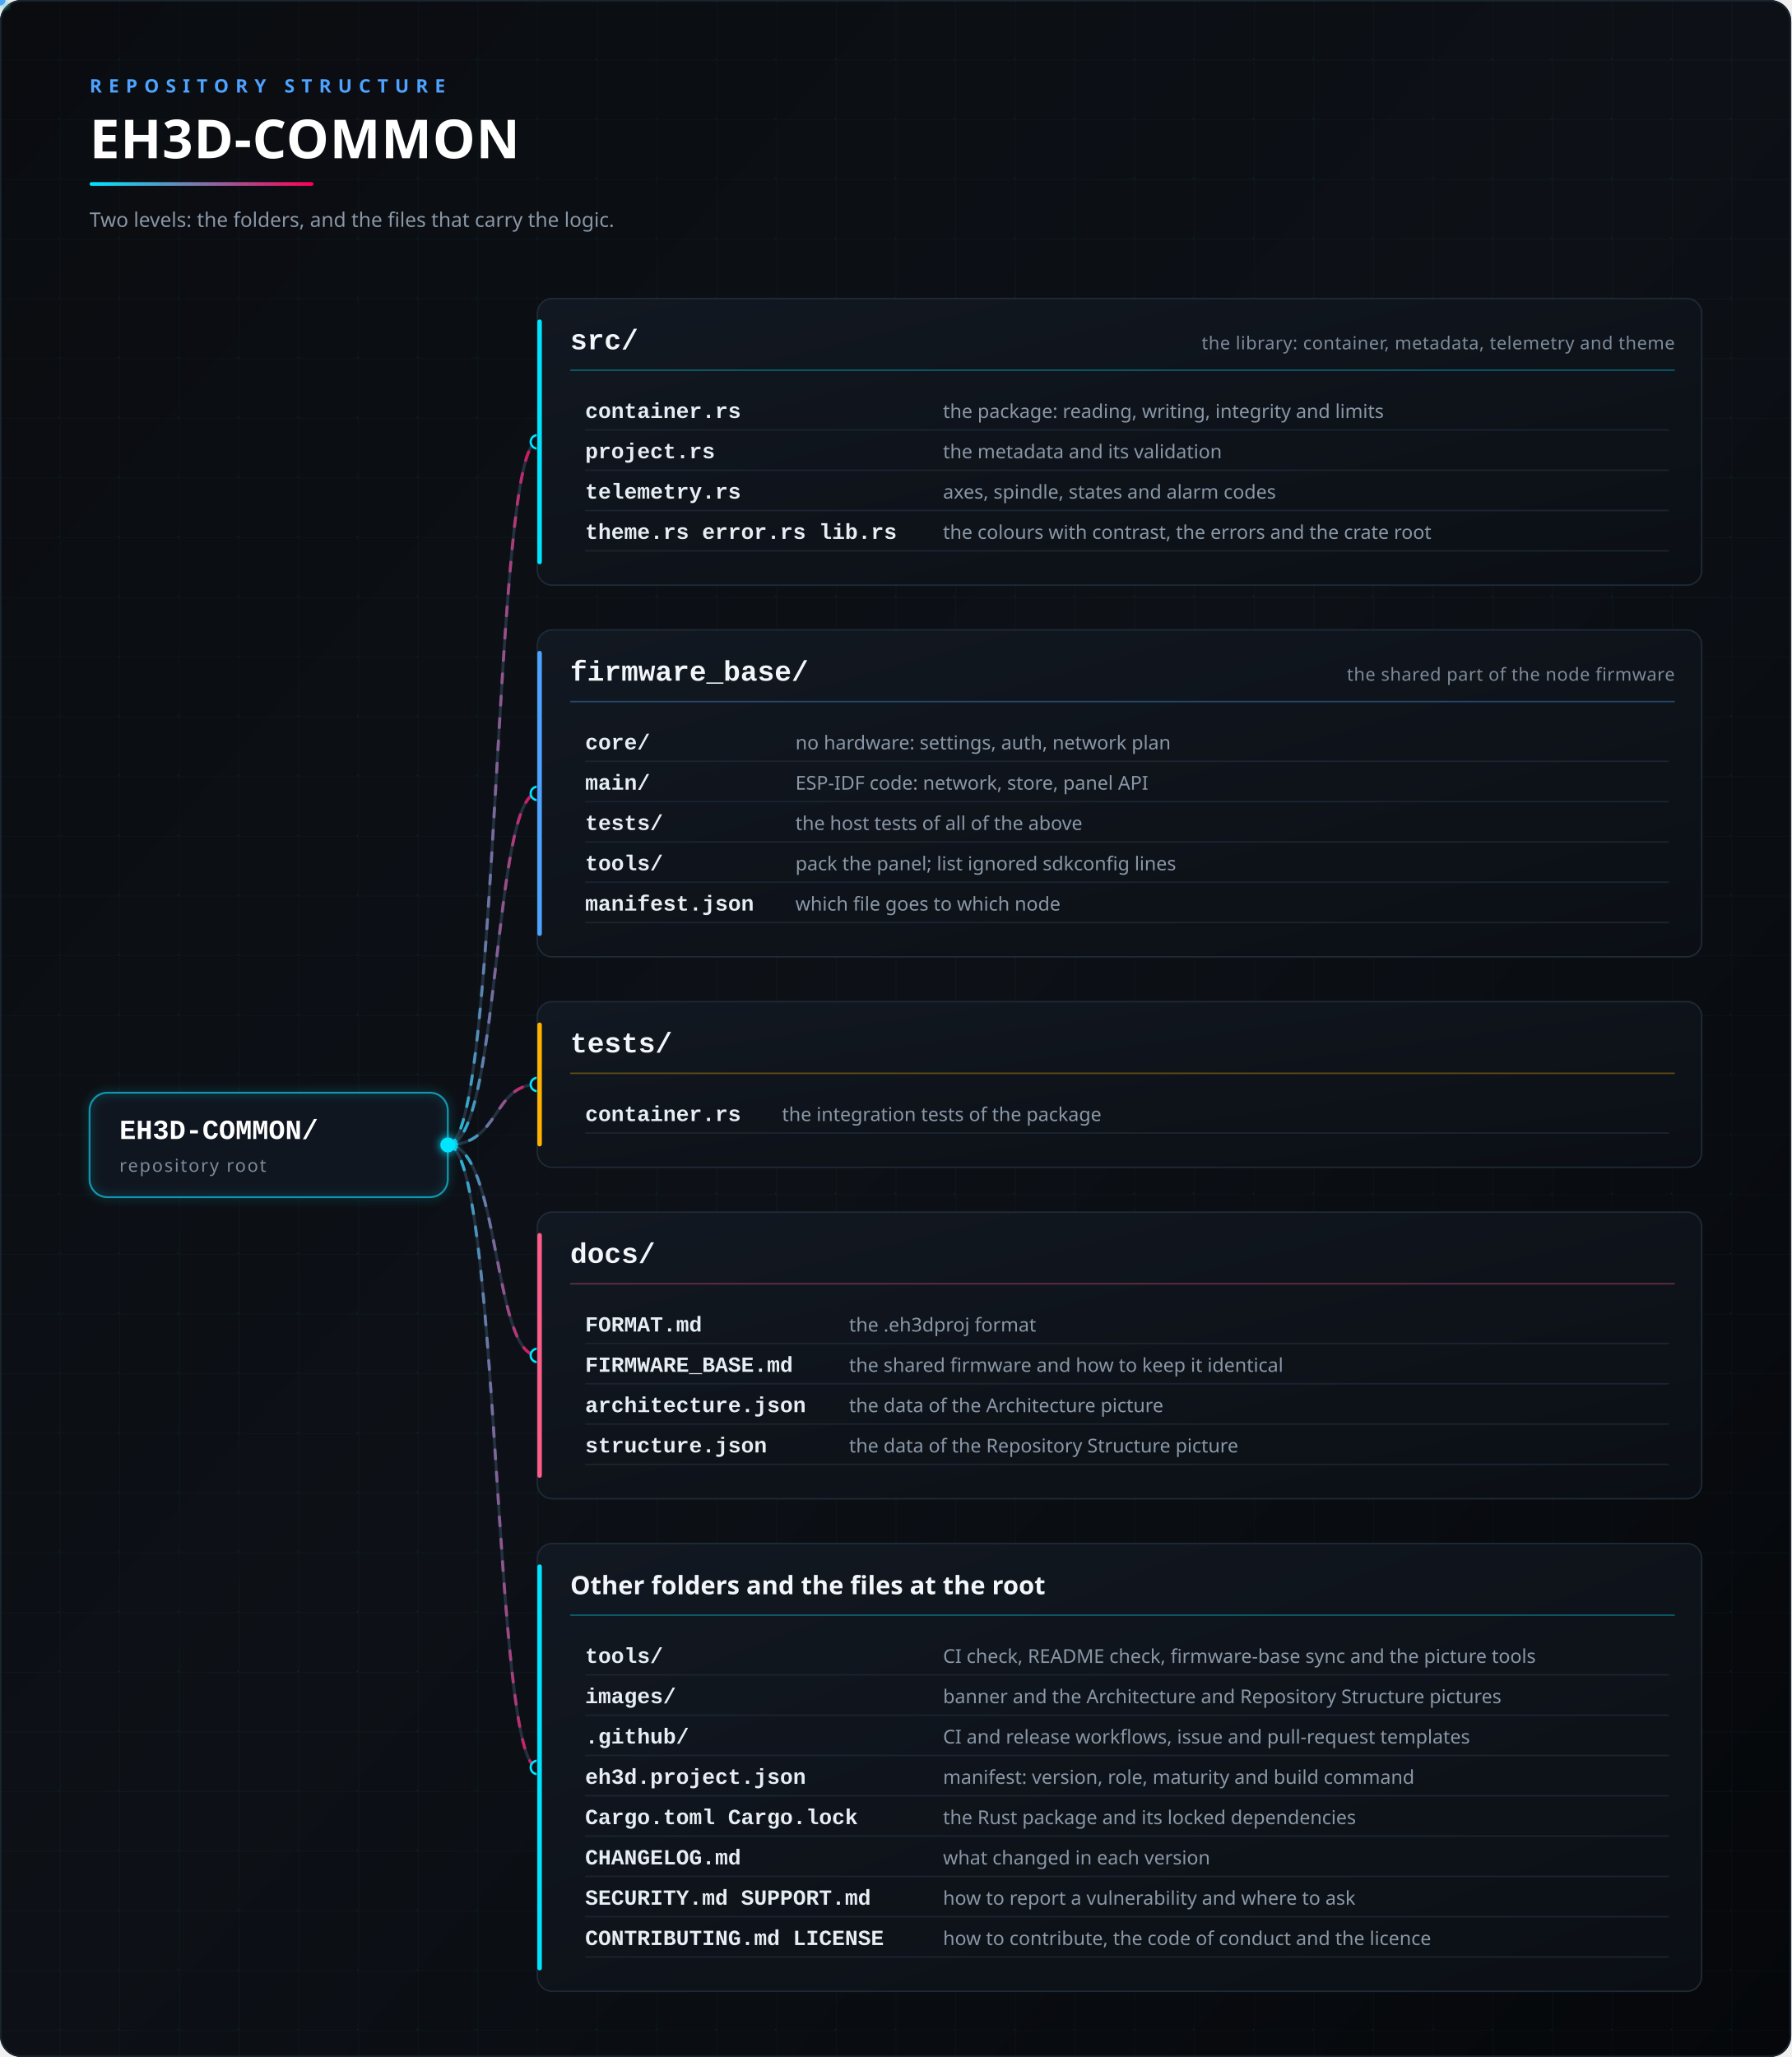
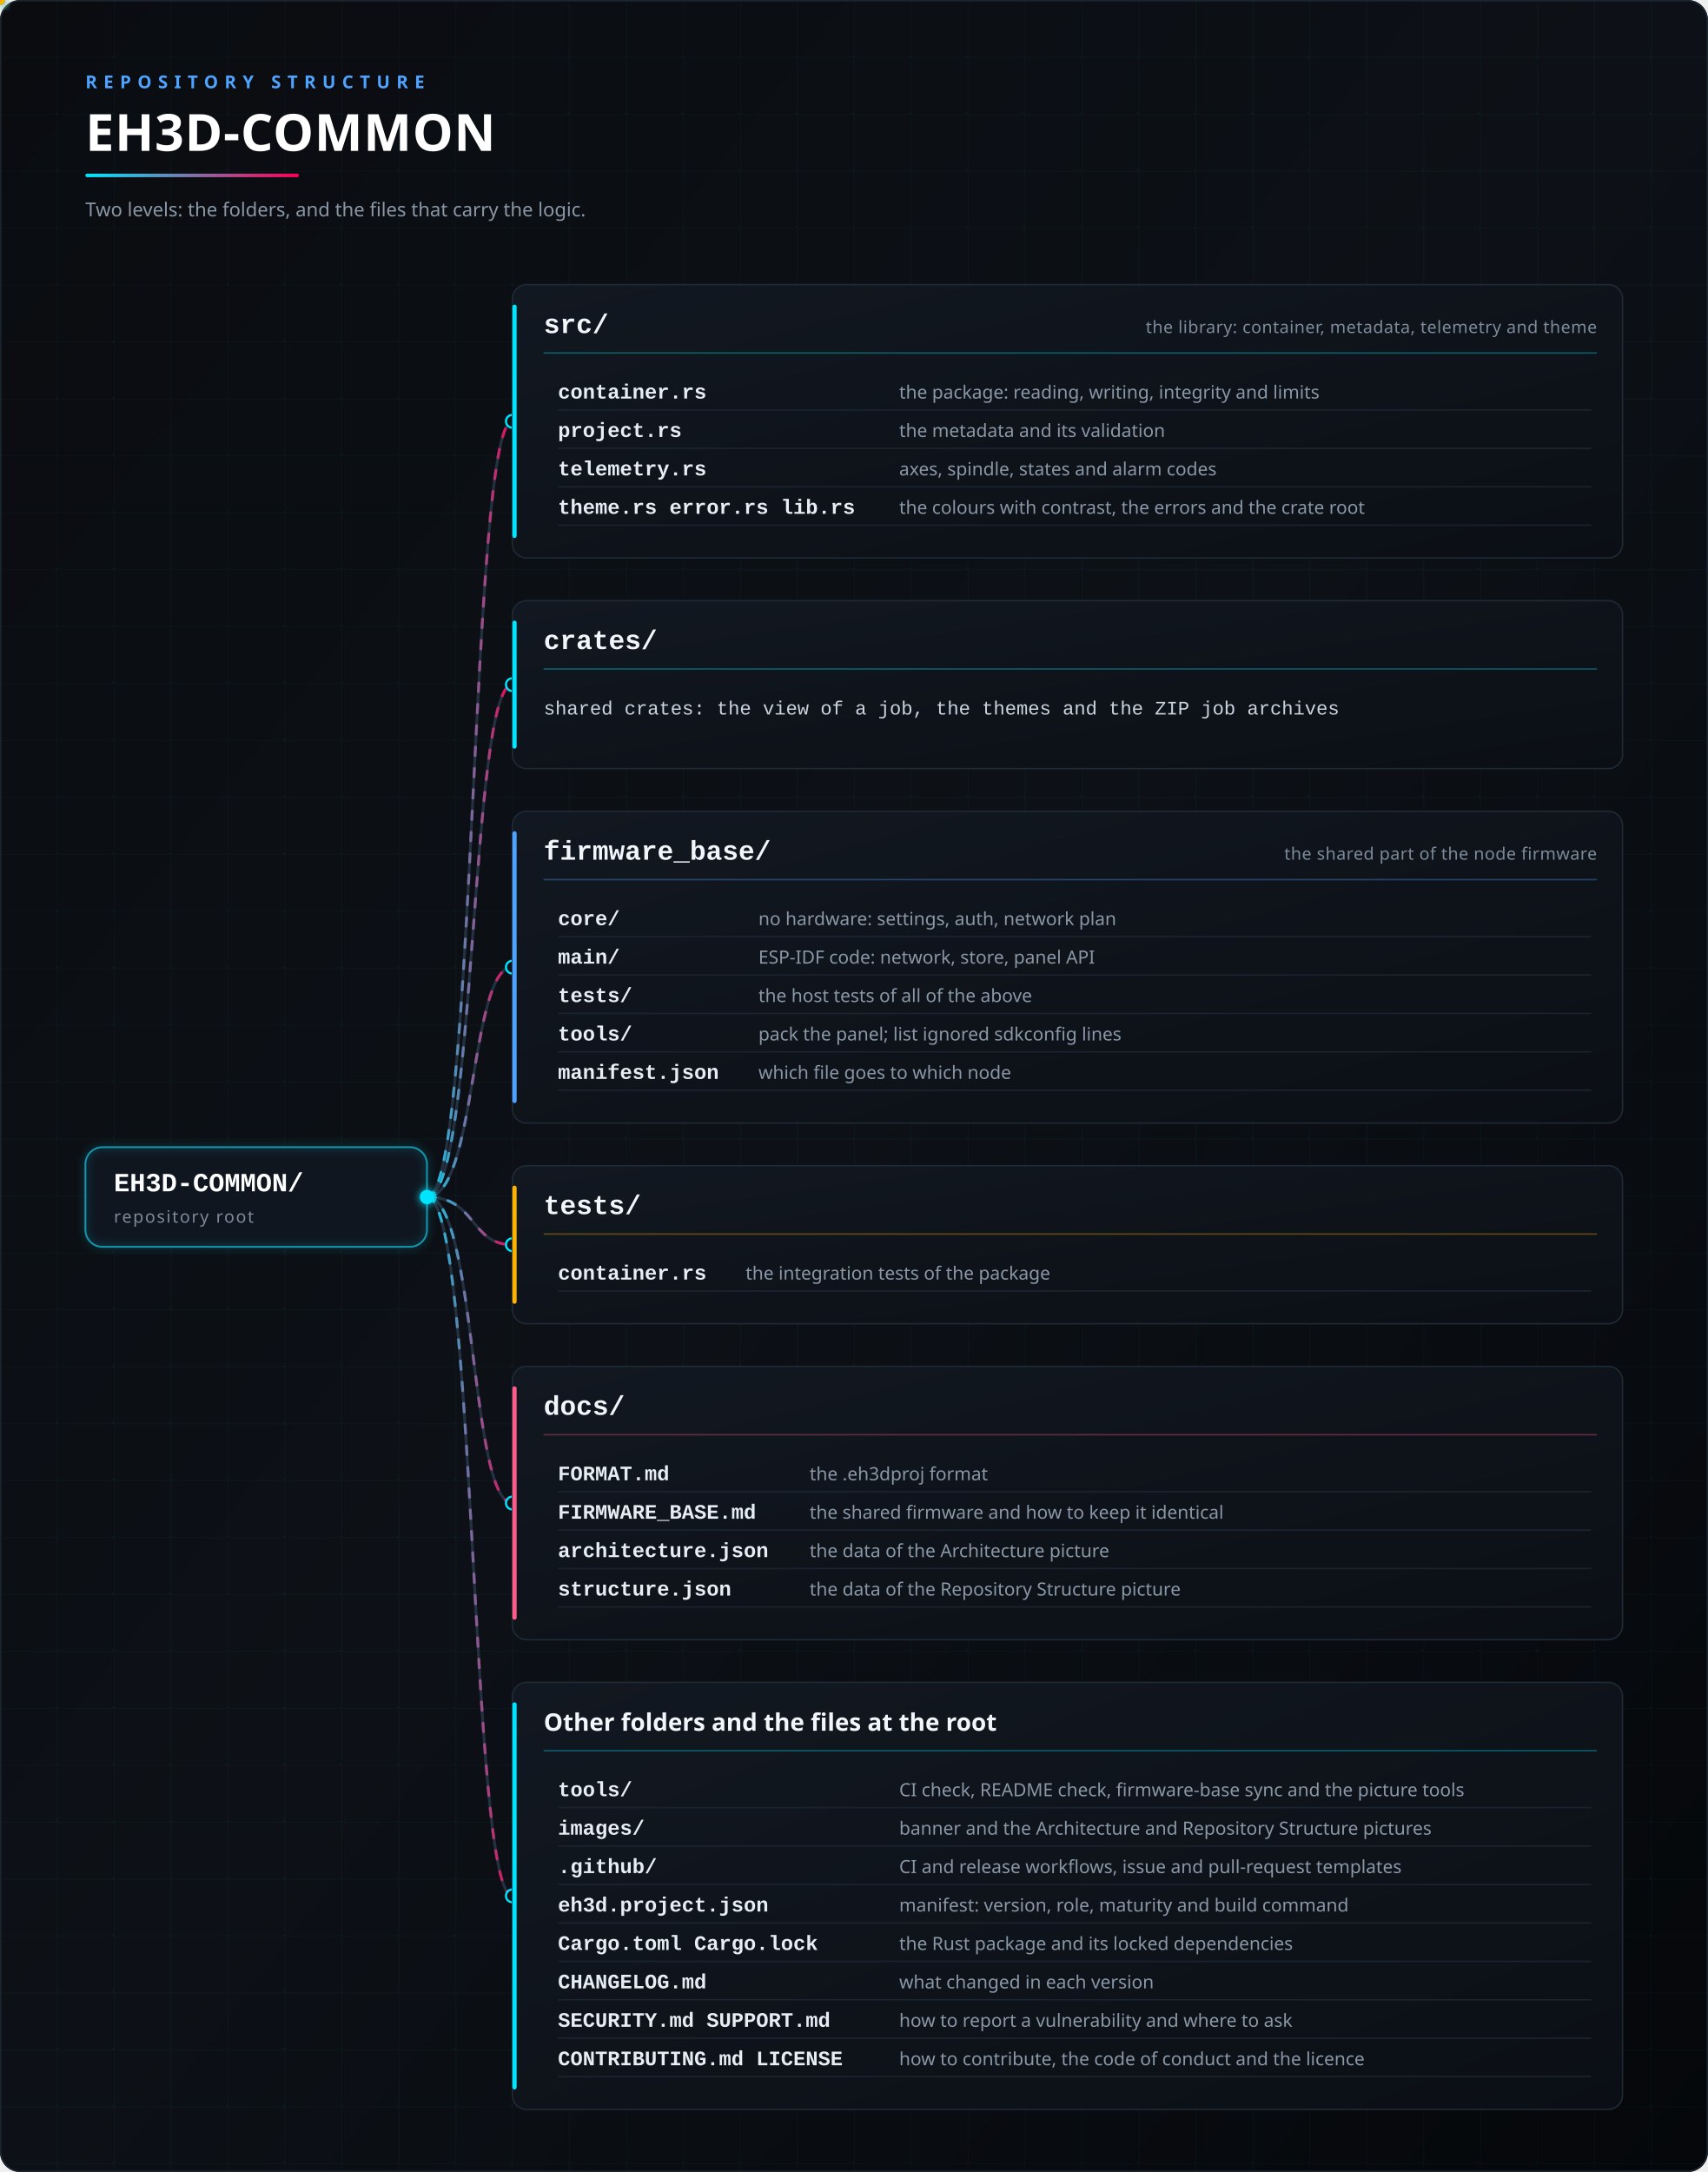
- <svg xmlns="http://www.w3.org/2000/svg" viewBox="0 0 1200 1378" width="100%" role="img" aria-labelledby="t d">
+ <svg xmlns="http://www.w3.org/2000/svg" viewBox="0 0 1200 1526" width="100%" role="img" aria-labelledby="t d">
  <defs>
    <linearGradient id="bg" x1="0" y1="0" x2="1" y2="1">
      <stop offset="0" stop-color="#0A0C10" />
      <stop offset="0.5" stop-color="#0D1117" />
      <stop offset="1" stop-color="#05070A" />
    </linearGradient>
    <linearGradient id="card" x1="0" y1="0" x2="1" y2="1">
      <stop offset="0" stop-color="#121821" />
      <stop offset="1" stop-color="#0B0F15" />
    </linearGradient>
    <linearGradient id="line" x1="0" y1="0" x2="1" y2="0">
      <stop offset="0" stop-color="#00E5FF" />
      <stop offset="1" stop-color="#FF0055" />
    </linearGradient>
    <filter id="glow" x="-50%" y="-50%" width="200%" height="200%">
      <feGaussianBlur stdDeviation="3" result="b" />
      <feMerge>
        <feMergeNode in="b" />
        <feMergeNode in="SourceGraphic" />
      </feMerge>
    </filter>
    <pattern id="grid" width="40" height="40" patternUnits="userSpaceOnUse">
      <path d="M40 0H0V40" fill="none" stroke="#00E5FF" stroke-opacity="0.035" />
      <circle cx="40" cy="40" r="1" fill="#00E5FF" fill-opacity="0.09" />
    </pattern>
  </defs>
-   <rect width="1200" height="1378" rx="14" fill="url(#bg)" />
-   <rect width="1200" height="1378" rx="14" fill="url(#grid)" />
-   <rect x="0.5" y="0.5" width="1199" height="1377" rx="14" fill="none" stroke="#1B2530" />
+   <rect width="1200" height="1526" rx="14" fill="url(#bg)" />
+   <rect width="1200" height="1526" rx="14" fill="url(#grid)" />
+   <rect x="0.5" y="0.5" width="1199" height="1525" rx="14" fill="none" stroke="#1B2530" />
  <text x="60" y="62" font-family="'Segoe UI','Noto Sans','Noto Sans CJK SC','Microsoft YaHei','Yu Gothic','Helvetica Neue',Helvetica,Arial,sans-serif" font-size="12.5" font-weight="600" fill="#4DA3FF" text-anchor="start" letter-spacing="4.5">REPOSITORY STRUCTURE</text>
  <text x="60" y="106" font-family="'Segoe UI','Noto Sans','Noto Sans CJK SC','Microsoft YaHei','Yu Gothic','Helvetica Neue',Helvetica,Arial,sans-serif" font-size="36" font-weight="700" fill="#FFFFFF" text-anchor="start" letter-spacing="0.5">EH3D-COMMON</text>
  <rect x="60" y="122" width="150" height="2.5" rx="1.25" fill="url(#line)">
    <animate attributeName="width" values="40;150;150" keyTimes="0;0.4;1" dur="3s" repeatCount="indefinite" />
  </rect>
  <text x="60" y="152" font-family="'Segoe UI','Noto Sans','Noto Sans CJK SC','Microsoft YaHei','Yu Gothic','Helvetica Neue',Helvetica,Arial,sans-serif" font-size="13.5" font-weight="400" fill="#8A97A6" text-anchor="start">Two levels: the folders, and the files that carry the logic.</text>
-   <path id="c0" d="M300,767 C335,767 330,296 360,296" fill="none" stroke="#243140" stroke-width="2" />
-   <path d="M300,767 C335,767 330,296 360,296" fill="none" stroke="url(#line)" stroke-width="2" stroke-linecap="round" stroke-dasharray="6 9" opacity="0.9">
+   <path id="c0" d="M300,841 C335,841 330,296 360,296" fill="none" stroke="#243140" stroke-width="2" />
+   <path d="M300,841 C335,841 330,296 360,296" fill="none" stroke="url(#line)" stroke-width="2" stroke-linecap="round" stroke-dasharray="6 9" opacity="0.9">
    <animate attributeName="stroke-dashoffset" from="0" to="-30" dur="1.6s" repeatCount="indefinite" />
  </path>
  <circle cx="360" cy="296" r="4.5" fill="#0D1117" stroke="#00E5FF" stroke-width="1.5" />
-   <path id="c1" d="M300,767 C335,767 330,531.5 360,531.5" fill="none" stroke="#243140" stroke-width="2" />
-   <path d="M300,767 C335,767 330,531.5 360,531.5" fill="none" stroke="url(#line)" stroke-width="2" stroke-linecap="round" stroke-dasharray="6 9" opacity="0.9">
-     <animate attributeName="stroke-dashoffset" from="0" to="-30" dur="1.6s" repeatCount="indefinite" />
-   </path>
-   <circle cx="360" cy="531.5" r="4.5" fill="#0D1117" stroke="#00E5FF" stroke-width="1.5" />
-   <path id="c2" d="M300,767 C335,767 330,726.5 360,726.5" fill="none" stroke="#243140" stroke-width="2" />
-   <path d="M300,767 C335,767 330,726.5 360,726.5" fill="none" stroke="url(#line)" stroke-width="2" stroke-linecap="round" stroke-dasharray="6 9" opacity="0.9">
-     <animate attributeName="stroke-dashoffset" from="0" to="-30" dur="1.6s" repeatCount="indefinite" />
-   </path>
-   <circle cx="360" cy="726.5" r="4.5" fill="#0D1117" stroke="#00E5FF" stroke-width="1.5" />
-   <path id="c3" d="M300,767 C335,767 330,908 360,908" fill="none" stroke="#243140" stroke-width="2" />
-   <path d="M300,767 C335,767 330,908 360,908" fill="none" stroke="url(#line)" stroke-width="2" stroke-linecap="round" stroke-dasharray="6 9" opacity="0.9">
-     <animate attributeName="stroke-dashoffset" from="0" to="-30" dur="1.6s" repeatCount="indefinite" />
-   </path>
-   <circle cx="360" cy="908" r="4.5" fill="#0D1117" stroke="#00E5FF" stroke-width="1.5" />
-   <path id="c4" d="M300,767 C335,767 330,1184 360,1184" fill="none" stroke="#243140" stroke-width="2" />
-   <path d="M300,767 C335,767 330,1184 360,1184" fill="none" stroke="url(#line)" stroke-width="2" stroke-linecap="round" stroke-dasharray="6 9" opacity="0.9">
-     <animate attributeName="stroke-dashoffset" from="0" to="-30" dur="1.6s" repeatCount="indefinite" />
-   </path>
-   <circle cx="360" cy="1184" r="4.5" fill="#0D1117" stroke="#00E5FF" stroke-width="1.5" />
+   <path id="c1" d="M300,841 C335,841 330,481 360,481" fill="none" stroke="#243140" stroke-width="2" />
+   <path d="M300,841 C335,841 330,481 360,481" fill="none" stroke="url(#line)" stroke-width="2" stroke-linecap="round" stroke-dasharray="6 9" opacity="0.9">
+     <animate attributeName="stroke-dashoffset" from="0" to="-30" dur="1.6s" repeatCount="indefinite" />
+   </path>
+   <circle cx="360" cy="481" r="4.5" fill="#0D1117" stroke="#00E5FF" stroke-width="1.5" />
+   <path id="c2" d="M300,841 C335,841 330,679.5 360,679.5" fill="none" stroke="#243140" stroke-width="2" />
+   <path d="M300,841 C335,841 330,679.5 360,679.5" fill="none" stroke="url(#line)" stroke-width="2" stroke-linecap="round" stroke-dasharray="6 9" opacity="0.9">
+     <animate attributeName="stroke-dashoffset" from="0" to="-30" dur="1.6s" repeatCount="indefinite" />
+   </path>
+   <circle cx="360" cy="679.5" r="4.5" fill="#0D1117" stroke="#00E5FF" stroke-width="1.5" />
+   <path id="c3" d="M300,841 C335,841 330,874.5 360,874.5" fill="none" stroke="#243140" stroke-width="2" />
+   <path d="M300,841 C335,841 330,874.5 360,874.5" fill="none" stroke="url(#line)" stroke-width="2" stroke-linecap="round" stroke-dasharray="6 9" opacity="0.9">
+     <animate attributeName="stroke-dashoffset" from="0" to="-30" dur="1.6s" repeatCount="indefinite" />
+   </path>
+   <circle cx="360" cy="874.5" r="4.5" fill="#0D1117" stroke="#00E5FF" stroke-width="1.5" />
+   <path id="c4" d="M300,841 C335,841 330,1056 360,1056" fill="none" stroke="#243140" stroke-width="2" />
+   <path d="M300,841 C335,841 330,1056 360,1056" fill="none" stroke="url(#line)" stroke-width="2" stroke-linecap="round" stroke-dasharray="6 9" opacity="0.9">
+     <animate attributeName="stroke-dashoffset" from="0" to="-30" dur="1.6s" repeatCount="indefinite" />
+   </path>
+   <circle cx="360" cy="1056" r="4.5" fill="#0D1117" stroke="#00E5FF" stroke-width="1.5" />
+   <path id="c5" d="M300,841 C335,841 330,1332 360,1332" fill="none" stroke="#243140" stroke-width="2" />
+   <path d="M300,841 C335,841 330,1332 360,1332" fill="none" stroke="url(#line)" stroke-width="2" stroke-linecap="round" stroke-dasharray="6 9" opacity="0.9">
+     <animate attributeName="stroke-dashoffset" from="0" to="-30" dur="1.6s" repeatCount="indefinite" />
+   </path>
+   <circle cx="360" cy="1332" r="4.5" fill="#0D1117" stroke="#00E5FF" stroke-width="1.5" />
  <circle r="3.5" fill="#00E5FF" filter="url(#glow)">
    <animateMotion dur="3.4s" repeatCount="indefinite">
      <mpath href="#c0" />
    </animateMotion>
  </circle>
  <circle r="3.5" fill="#4DA3FF" filter="url(#glow)">
    <animateMotion dur="4.2s" repeatCount="indefinite">
      <mpath href="#c1" />
    </animateMotion>
  </circle>
  <circle r="3.5" fill="#FFB300" filter="url(#glow)">
    <animateMotion dur="5.0s" repeatCount="indefinite">
      <mpath href="#c2" />
    </animateMotion>
  </circle>
  <circle r="3.5" fill="#00E5FF" filter="url(#glow)">
    <animateMotion dur="5.8s" repeatCount="indefinite">
      <mpath href="#c3" />
    </animateMotion>
  </circle>
  <circle r="3.5" fill="#4DA3FF" filter="url(#glow)">
    <animateMotion dur="6.6s" repeatCount="indefinite">
      <mpath href="#c4" />
    </animateMotion>
  </circle>
-   <rect x="60" y="732" width="240" height="70" rx="12" fill="#0F1620" stroke="#2A3A4C" stroke-width="1.2" />
-   <rect x="60" y="732" width="240" height="70" rx="12" fill="none" stroke="#00E5FF" stroke-opacity="0.5" stroke-width="1.2" filter="url(#glow)">
+   <circle r="3.5" fill="#FFB300" filter="url(#glow)">
+     <animateMotion dur="7.4s" repeatCount="indefinite">
+       <mpath href="#c5" />
+     </animateMotion>
+   </circle>
+   <rect x="60" y="806" width="240" height="70" rx="12" fill="#0F1620" stroke="#2A3A4C" stroke-width="1.2" />
+   <rect x="60" y="806" width="240" height="70" rx="12" fill="none" stroke="#00E5FF" stroke-opacity="0.5" stroke-width="1.2" filter="url(#glow)">
    <animate attributeName="stroke-opacity" values="0.15;0.6;0.15" dur="3.6s" repeatCount="indefinite" />
  </rect>
-   <text x="80" y="763" font-family="'JetBrains Mono','Cascadia Code','SFMono-Regular',Consolas,'Liberation Mono',monospace" font-size="18.5" font-weight="700" fill="#FFFFFF" text-anchor="start">EH3D-COMMON/</text>
-   <text x="80" y="785" font-family="'Segoe UI','Noto Sans','Noto Sans CJK SC','Microsoft YaHei','Yu Gothic','Helvetica Neue',Helvetica,Arial,sans-serif" font-size="12" font-weight="400" fill="#7D8A99" text-anchor="start" letter-spacing="1">repository root</text>
-   <circle cx="300" cy="767" r="5" fill="#00E5FF" filter="url(#glow)" />
+   <text x="80" y="837" font-family="'JetBrains Mono','Cascadia Code','SFMono-Regular',Consolas,'Liberation Mono',monospace" font-size="18.5" font-weight="700" fill="#FFFFFF" text-anchor="start">EH3D-COMMON/</text>
+   <text x="80" y="859" font-family="'Segoe UI','Noto Sans','Noto Sans CJK SC','Microsoft YaHei','Yu Gothic','Helvetica Neue',Helvetica,Arial,sans-serif" font-size="12" font-weight="400" fill="#7D8A99" text-anchor="start" letter-spacing="1">repository root</text>
+   <circle cx="300" cy="841" r="5" fill="#00E5FF" filter="url(#glow)" />
  <rect x="360" y="200" width="780" height="192" rx="10" fill="url(#card)" stroke="#1E2A36" stroke-width="1" />
  <rect x="360" y="214" width="3" height="164" rx="1.5" fill="#00E5FF">
    <animate attributeName="opacity" values="0.55;1;0.55" dur="4s" begin="0s" repeatCount="indefinite" />
  </rect>
  <text x="382" y="234" font-family="'JetBrains Mono','Cascadia Code','SFMono-Regular',Consolas,'Liberation Mono',monospace" font-size="19" font-weight="700" fill="#F2F6FA" text-anchor="start">src/</text>
  <text x="1122" y="234" font-family="'Segoe UI','Noto Sans','Noto Sans CJK SC','Microsoft YaHei','Yu Gothic','Helvetica Neue',Helvetica,Arial,sans-serif" font-size="12" font-weight="400" fill="#7D8A99" text-anchor="end" letter-spacing="0.3">the library: container, metadata, telemetry and theme</text>
  <line x1="382" y1="248" x2="1122" y2="248" stroke="#00E5FF" stroke-opacity="0.35" stroke-width="1" />
  <text x="392" y="280" font-family="'JetBrains Mono','Cascadia Code','SFMono-Regular',Consolas,'Liberation Mono',monospace" font-size="14.5" font-weight="600" fill="#E6EDF3" text-anchor="start">container.rs</text>
  <text x="631.76" y="280" font-family="'Segoe UI','Noto Sans','Noto Sans CJK SC','Microsoft YaHei','Yu Gothic','Helvetica Neue',Helvetica,Arial,sans-serif" font-size="12.8" font-weight="400" fill="#8A97A6" text-anchor="start">the package: reading, writing, integrity and limits</text>
  <line x1="392" y1="288" x2="1118" y2="288" stroke="#1A2430" stroke-width="1" />
  <text x="392" y="307" font-family="'JetBrains Mono','Cascadia Code','SFMono-Regular',Consolas,'Liberation Mono',monospace" font-size="14.5" font-weight="600" fill="#E6EDF3" text-anchor="start">project.rs</text>
  <text x="631.76" y="307" font-family="'Segoe UI','Noto Sans','Noto Sans CJK SC','Microsoft YaHei','Yu Gothic','Helvetica Neue',Helvetica,Arial,sans-serif" font-size="12.8" font-weight="400" fill="#8A97A6" text-anchor="start">the metadata and its validation</text>
  <line x1="392" y1="315" x2="1118" y2="315" stroke="#1A2430" stroke-width="1" />
  <text x="392" y="334" font-family="'JetBrains Mono','Cascadia Code','SFMono-Regular',Consolas,'Liberation Mono',monospace" font-size="14.5" font-weight="600" fill="#E6EDF3" text-anchor="start">telemetry.rs</text>
  <text x="631.76" y="334" font-family="'Segoe UI','Noto Sans','Noto Sans CJK SC','Microsoft YaHei','Yu Gothic','Helvetica Neue',Helvetica,Arial,sans-serif" font-size="12.8" font-weight="400" fill="#8A97A6" text-anchor="start">axes, spindle, states and alarm codes</text>
  <line x1="392" y1="342" x2="1118" y2="342" stroke="#1A2430" stroke-width="1" />
  <text x="392" y="361" font-family="'JetBrains Mono','Cascadia Code','SFMono-Regular',Consolas,'Liberation Mono',monospace" font-size="14.5" font-weight="600" fill="#E6EDF3" text-anchor="start">theme.rs error.rs lib.rs</text>
  <text x="631.76" y="361" font-family="'Segoe UI','Noto Sans','Noto Sans CJK SC','Microsoft YaHei','Yu Gothic','Helvetica Neue',Helvetica,Arial,sans-serif" font-size="12.8" font-weight="400" fill="#8A97A6" text-anchor="start">the colours with contrast, the errors and the crate root</text>
  <line x1="392" y1="369" x2="1118" y2="369" stroke="#1A2430" stroke-width="1" />
-   <rect x="360" y="422" width="780" height="219" rx="10" fill="url(#card)" stroke="#1E2A36" stroke-width="1" />
-   <rect x="360" y="436" width="3" height="191" rx="1.5" fill="#4DA3FF">
+   <rect x="360" y="422" width="780" height="118" rx="10" fill="url(#card)" stroke="#1E2A36" stroke-width="1" />
+   <rect x="360" y="436" width="3" height="90" rx="1.5" fill="#00E5FF">
    <animate attributeName="opacity" values="0.55;1;0.55" dur="4s" begin="0.6s" repeatCount="indefinite" />
  </rect>
-   <text x="382" y="456" font-family="'JetBrains Mono','Cascadia Code','SFMono-Regular',Consolas,'Liberation Mono',monospace" font-size="19" font-weight="700" fill="#F2F6FA" text-anchor="start">firmware_base/</text>
-   <text x="1122" y="456" font-family="'Segoe UI','Noto Sans','Noto Sans CJK SC','Microsoft YaHei','Yu Gothic','Helvetica Neue',Helvetica,Arial,sans-serif" font-size="12" font-weight="400" fill="#7D8A99" text-anchor="end" letter-spacing="0.3">the shared part of the node firmware</text>
-   <line x1="382" y1="470" x2="1122" y2="470" stroke="#4DA3FF" stroke-opacity="0.35" stroke-width="1" />
-   <text x="392" y="502" font-family="'JetBrains Mono','Cascadia Code','SFMono-Regular',Consolas,'Liberation Mono',monospace" font-size="14.5" font-weight="600" fill="#E6EDF3" text-anchor="start">core/</text>
-   <text x="532.87" y="502" font-family="'Segoe UI','Noto Sans','Noto Sans CJK SC','Microsoft YaHei','Yu Gothic','Helvetica Neue',Helvetica,Arial,sans-serif" font-size="12.8" font-weight="400" fill="#8A97A6" text-anchor="start">no hardware: settings, auth, network plan</text>
-   <line x1="392" y1="510" x2="1118" y2="510" stroke="#1A2430" stroke-width="1" />
-   <text x="392" y="529" font-family="'JetBrains Mono','Cascadia Code','SFMono-Regular',Consolas,'Liberation Mono',monospace" font-size="14.5" font-weight="600" fill="#E6EDF3" text-anchor="start">main/</text>
-   <text x="532.87" y="529" font-family="'Segoe UI','Noto Sans','Noto Sans CJK SC','Microsoft YaHei','Yu Gothic','Helvetica Neue',Helvetica,Arial,sans-serif" font-size="12.8" font-weight="400" fill="#8A97A6" text-anchor="start">ESP-IDF code: network, store, panel API</text>
-   <line x1="392" y1="537" x2="1118" y2="537" stroke="#1A2430" stroke-width="1" />
-   <text x="392" y="556" font-family="'JetBrains Mono','Cascadia Code','SFMono-Regular',Consolas,'Liberation Mono',monospace" font-size="14.5" font-weight="600" fill="#E6EDF3" text-anchor="start">tests/</text>
-   <text x="532.87" y="556" font-family="'Segoe UI','Noto Sans','Noto Sans CJK SC','Microsoft YaHei','Yu Gothic','Helvetica Neue',Helvetica,Arial,sans-serif" font-size="12.8" font-weight="400" fill="#8A97A6" text-anchor="start">the host tests of all of the above</text>
-   <line x1="392" y1="564" x2="1118" y2="564" stroke="#1A2430" stroke-width="1" />
-   <text x="392" y="583" font-family="'JetBrains Mono','Cascadia Code','SFMono-Regular',Consolas,'Liberation Mono',monospace" font-size="14.5" font-weight="600" fill="#E6EDF3" text-anchor="start">tools/</text>
-   <text x="532.87" y="583" font-family="'Segoe UI','Noto Sans','Noto Sans CJK SC','Microsoft YaHei','Yu Gothic','Helvetica Neue',Helvetica,Arial,sans-serif" font-size="12.8" font-weight="400" fill="#8A97A6" text-anchor="start">pack the panel; list ignored sdkconfig lines</text>
-   <line x1="392" y1="591" x2="1118" y2="591" stroke="#1A2430" stroke-width="1" />
-   <text x="392" y="610" font-family="'JetBrains Mono','Cascadia Code','SFMono-Regular',Consolas,'Liberation Mono',monospace" font-size="14.5" font-weight="600" fill="#E6EDF3" text-anchor="start">manifest.json</text>
-   <text x="532.87" y="610" font-family="'Segoe UI','Noto Sans','Noto Sans CJK SC','Microsoft YaHei','Yu Gothic','Helvetica Neue',Helvetica,Arial,sans-serif" font-size="12.8" font-weight="400" fill="#8A97A6" text-anchor="start">which file goes to which node</text>
-   <line x1="392" y1="618" x2="1118" y2="618" stroke="#1A2430" stroke-width="1" />
-   <rect x="360" y="671" width="780" height="111" rx="10" fill="url(#card)" stroke="#1E2A36" stroke-width="1" />
-   <rect x="360" y="685" width="3" height="83" rx="1.5" fill="#FFB300">
+   <text x="382" y="456" font-family="'JetBrains Mono','Cascadia Code','SFMono-Regular',Consolas,'Liberation Mono',monospace" font-size="19" font-weight="700" fill="#F2F6FA" text-anchor="start">crates/</text>
+   <line x1="382" y1="470" x2="1122" y2="470" stroke="#00E5FF" stroke-opacity="0.35" stroke-width="1" />
+   <text x="382" y="502" font-family="'JetBrains Mono','Cascadia Code','SFMono-Regular',Consolas,'Liberation Mono',monospace" font-size="13.5" font-weight="400" fill="#C9D4DF" text-anchor="start">shared crates: the view of a job, the themes and the ZIP job archives</text>
+   <rect x="360" y="570" width="780" height="219" rx="10" fill="url(#card)" stroke="#1E2A36" stroke-width="1" />
+   <rect x="360" y="584" width="3" height="191" rx="1.5" fill="#4DA3FF">
    <animate attributeName="opacity" values="0.55;1;0.55" dur="4s" begin="1.2s" repeatCount="indefinite" />
  </rect>
-   <text x="382" y="705" font-family="'JetBrains Mono','Cascadia Code','SFMono-Regular',Consolas,'Liberation Mono',monospace" font-size="19" font-weight="700" fill="#F2F6FA" text-anchor="start">tests/</text>
-   <line x1="382" y1="719" x2="1122" y2="719" stroke="#FFB300" stroke-opacity="0.35" stroke-width="1" />
-   <text x="392" y="751" font-family="'JetBrains Mono','Cascadia Code','SFMono-Regular',Consolas,'Liberation Mono',monospace" font-size="14.5" font-weight="600" fill="#E6EDF3" text-anchor="start">container.rs</text>
-   <text x="523.88" y="751" font-family="'Segoe UI','Noto Sans','Noto Sans CJK SC','Microsoft YaHei','Yu Gothic','Helvetica Neue',Helvetica,Arial,sans-serif" font-size="12.8" font-weight="400" fill="#8A97A6" text-anchor="start">the integration tests of the package</text>
-   <line x1="392" y1="759" x2="1118" y2="759" stroke="#1A2430" stroke-width="1" />
-   <rect x="360" y="812" width="780" height="192" rx="10" fill="url(#card)" stroke="#1E2A36" stroke-width="1" />
-   <rect x="360" y="826" width="3" height="164" rx="1.5" fill="#FF5C8A">
+   <text x="382" y="604" font-family="'JetBrains Mono','Cascadia Code','SFMono-Regular',Consolas,'Liberation Mono',monospace" font-size="19" font-weight="700" fill="#F2F6FA" text-anchor="start">firmware_base/</text>
+   <text x="1122" y="604" font-family="'Segoe UI','Noto Sans','Noto Sans CJK SC','Microsoft YaHei','Yu Gothic','Helvetica Neue',Helvetica,Arial,sans-serif" font-size="12" font-weight="400" fill="#7D8A99" text-anchor="end" letter-spacing="0.3">the shared part of the node firmware</text>
+   <line x1="382" y1="618" x2="1122" y2="618" stroke="#4DA3FF" stroke-opacity="0.35" stroke-width="1" />
+   <text x="392" y="650" font-family="'JetBrains Mono','Cascadia Code','SFMono-Regular',Consolas,'Liberation Mono',monospace" font-size="14.5" font-weight="600" fill="#E6EDF3" text-anchor="start">core/</text>
+   <text x="532.87" y="650" font-family="'Segoe UI','Noto Sans','Noto Sans CJK SC','Microsoft YaHei','Yu Gothic','Helvetica Neue',Helvetica,Arial,sans-serif" font-size="12.8" font-weight="400" fill="#8A97A6" text-anchor="start">no hardware: settings, auth, network plan</text>
+   <line x1="392" y1="658" x2="1118" y2="658" stroke="#1A2430" stroke-width="1" />
+   <text x="392" y="677" font-family="'JetBrains Mono','Cascadia Code','SFMono-Regular',Consolas,'Liberation Mono',monospace" font-size="14.5" font-weight="600" fill="#E6EDF3" text-anchor="start">main/</text>
+   <text x="532.87" y="677" font-family="'Segoe UI','Noto Sans','Noto Sans CJK SC','Microsoft YaHei','Yu Gothic','Helvetica Neue',Helvetica,Arial,sans-serif" font-size="12.8" font-weight="400" fill="#8A97A6" text-anchor="start">ESP-IDF code: network, store, panel API</text>
+   <line x1="392" y1="685" x2="1118" y2="685" stroke="#1A2430" stroke-width="1" />
+   <text x="392" y="704" font-family="'JetBrains Mono','Cascadia Code','SFMono-Regular',Consolas,'Liberation Mono',monospace" font-size="14.5" font-weight="600" fill="#E6EDF3" text-anchor="start">tests/</text>
+   <text x="532.87" y="704" font-family="'Segoe UI','Noto Sans','Noto Sans CJK SC','Microsoft YaHei','Yu Gothic','Helvetica Neue',Helvetica,Arial,sans-serif" font-size="12.8" font-weight="400" fill="#8A97A6" text-anchor="start">the host tests of all of the above</text>
+   <line x1="392" y1="712" x2="1118" y2="712" stroke="#1A2430" stroke-width="1" />
+   <text x="392" y="731" font-family="'JetBrains Mono','Cascadia Code','SFMono-Regular',Consolas,'Liberation Mono',monospace" font-size="14.5" font-weight="600" fill="#E6EDF3" text-anchor="start">tools/</text>
+   <text x="532.87" y="731" font-family="'Segoe UI','Noto Sans','Noto Sans CJK SC','Microsoft YaHei','Yu Gothic','Helvetica Neue',Helvetica,Arial,sans-serif" font-size="12.8" font-weight="400" fill="#8A97A6" text-anchor="start">pack the panel; list ignored sdkconfig lines</text>
+   <line x1="392" y1="739" x2="1118" y2="739" stroke="#1A2430" stroke-width="1" />
+   <text x="392" y="758" font-family="'JetBrains Mono','Cascadia Code','SFMono-Regular',Consolas,'Liberation Mono',monospace" font-size="14.5" font-weight="600" fill="#E6EDF3" text-anchor="start">manifest.json</text>
+   <text x="532.87" y="758" font-family="'Segoe UI','Noto Sans','Noto Sans CJK SC','Microsoft YaHei','Yu Gothic','Helvetica Neue',Helvetica,Arial,sans-serif" font-size="12.8" font-weight="400" fill="#8A97A6" text-anchor="start">which file goes to which node</text>
+   <line x1="392" y1="766" x2="1118" y2="766" stroke="#1A2430" stroke-width="1" />
+   <rect x="360" y="819" width="780" height="111" rx="10" fill="url(#card)" stroke="#1E2A36" stroke-width="1" />
+   <rect x="360" y="833" width="3" height="83" rx="1.5" fill="#FFB300">
    <animate attributeName="opacity" values="0.55;1;0.55" dur="4s" begin="1.8s" repeatCount="indefinite" />
  </rect>
-   <text x="382" y="846" font-family="'JetBrains Mono','Cascadia Code','SFMono-Regular',Consolas,'Liberation Mono',monospace" font-size="19" font-weight="700" fill="#F2F6FA" text-anchor="start">docs/</text>
-   <line x1="382" y1="860" x2="1122" y2="860" stroke="#FF5C8A" stroke-opacity="0.35" stroke-width="1" />
-   <text x="392" y="892" font-family="'JetBrains Mono','Cascadia Code','SFMono-Regular',Consolas,'Liberation Mono',monospace" font-size="14.5" font-weight="600" fill="#E6EDF3" text-anchor="start">FORMAT.md</text>
-   <text x="568.83" y="892" font-family="'Segoe UI','Noto Sans','Noto Sans CJK SC','Microsoft YaHei','Yu Gothic','Helvetica Neue',Helvetica,Arial,sans-serif" font-size="12.8" font-weight="400" fill="#8A97A6" text-anchor="start">the .eh3dproj format</text>
-   <line x1="392" y1="900" x2="1118" y2="900" stroke="#1A2430" stroke-width="1" />
-   <text x="392" y="919" font-family="'JetBrains Mono','Cascadia Code','SFMono-Regular',Consolas,'Liberation Mono',monospace" font-size="14.5" font-weight="600" fill="#E6EDF3" text-anchor="start">FIRMWARE_BASE.md</text>
-   <text x="568.83" y="919" font-family="'Segoe UI','Noto Sans','Noto Sans CJK SC','Microsoft YaHei','Yu Gothic','Helvetica Neue',Helvetica,Arial,sans-serif" font-size="12.8" font-weight="400" fill="#8A97A6" text-anchor="start">the shared firmware and how to keep it identical</text>
-   <line x1="392" y1="927" x2="1118" y2="927" stroke="#1A2430" stroke-width="1" />
-   <text x="392" y="946" font-family="'JetBrains Mono','Cascadia Code','SFMono-Regular',Consolas,'Liberation Mono',monospace" font-size="14.5" font-weight="600" fill="#E6EDF3" text-anchor="start">architecture.json</text>
-   <text x="568.83" y="946" font-family="'Segoe UI','Noto Sans','Noto Sans CJK SC','Microsoft YaHei','Yu Gothic','Helvetica Neue',Helvetica,Arial,sans-serif" font-size="12.8" font-weight="400" fill="#8A97A6" text-anchor="start">the data of the Architecture picture</text>
-   <line x1="392" y1="954" x2="1118" y2="954" stroke="#1A2430" stroke-width="1" />
-   <text x="392" y="973" font-family="'JetBrains Mono','Cascadia Code','SFMono-Regular',Consolas,'Liberation Mono',monospace" font-size="14.5" font-weight="600" fill="#E6EDF3" text-anchor="start">structure.json</text>
-   <text x="568.83" y="973" font-family="'Segoe UI','Noto Sans','Noto Sans CJK SC','Microsoft YaHei','Yu Gothic','Helvetica Neue',Helvetica,Arial,sans-serif" font-size="12.8" font-weight="400" fill="#8A97A6" text-anchor="start">the data of the Repository Structure picture</text>
-   <line x1="392" y1="981" x2="1118" y2="981" stroke="#1A2430" stroke-width="1" />
-   <rect x="360" y="1034" width="780" height="300" rx="10" fill="url(#card)" stroke="#1E2A36" stroke-width="1" />
-   <rect x="360" y="1048" width="3" height="272" rx="1.5" fill="#00E5FF">
+   <text x="382" y="853" font-family="'JetBrains Mono','Cascadia Code','SFMono-Regular',Consolas,'Liberation Mono',monospace" font-size="19" font-weight="700" fill="#F2F6FA" text-anchor="start">tests/</text>
+   <line x1="382" y1="867" x2="1122" y2="867" stroke="#FFB300" stroke-opacity="0.35" stroke-width="1" />
+   <text x="392" y="899" font-family="'JetBrains Mono','Cascadia Code','SFMono-Regular',Consolas,'Liberation Mono',monospace" font-size="14.5" font-weight="600" fill="#E6EDF3" text-anchor="start">container.rs</text>
+   <text x="523.88" y="899" font-family="'Segoe UI','Noto Sans','Noto Sans CJK SC','Microsoft YaHei','Yu Gothic','Helvetica Neue',Helvetica,Arial,sans-serif" font-size="12.8" font-weight="400" fill="#8A97A6" text-anchor="start">the integration tests of the package</text>
+   <line x1="392" y1="907" x2="1118" y2="907" stroke="#1A2430" stroke-width="1" />
+   <rect x="360" y="960" width="780" height="192" rx="10" fill="url(#card)" stroke="#1E2A36" stroke-width="1" />
+   <rect x="360" y="974" width="3" height="164" rx="1.5" fill="#FF5C8A">
    <animate attributeName="opacity" values="0.55;1;0.55" dur="4s" begin="2.4s" repeatCount="indefinite" />
  </rect>
-   <text x="382" y="1068" font-family="'Segoe UI','Noto Sans','Noto Sans CJK SC','Microsoft YaHei','Yu Gothic','Helvetica Neue',Helvetica,Arial,sans-serif" font-size="17" font-weight="700" fill="#F2F6FA" text-anchor="start">Other folders and the files at the root</text>
-   <line x1="382" y1="1082" x2="1122" y2="1082" stroke="#00E5FF" stroke-opacity="0.35" stroke-width="1" />
-   <text x="392" y="1114" font-family="'JetBrains Mono','Cascadia Code','SFMono-Regular',Consolas,'Liberation Mono',monospace" font-size="14.5" font-weight="600" fill="#E6EDF3" text-anchor="start">tools/</text>
-   <text x="631.76" y="1114" font-family="'Segoe UI','Noto Sans','Noto Sans CJK SC','Microsoft YaHei','Yu Gothic','Helvetica Neue',Helvetica,Arial,sans-serif" font-size="12.8" font-weight="400" fill="#8A97A6" text-anchor="start">CI check, README check, firmware-base sync and the picture tools</text>
-   <line x1="392" y1="1122" x2="1118" y2="1122" stroke="#1A2430" stroke-width="1" />
-   <text x="392" y="1141" font-family="'JetBrains Mono','Cascadia Code','SFMono-Regular',Consolas,'Liberation Mono',monospace" font-size="14.5" font-weight="600" fill="#E6EDF3" text-anchor="start">images/</text>
-   <text x="631.76" y="1141" font-family="'Segoe UI','Noto Sans','Noto Sans CJK SC','Microsoft YaHei','Yu Gothic','Helvetica Neue',Helvetica,Arial,sans-serif" font-size="12.8" font-weight="400" fill="#8A97A6" text-anchor="start">banner and the Architecture and Repository Structure pictures</text>
-   <line x1="392" y1="1149" x2="1118" y2="1149" stroke="#1A2430" stroke-width="1" />
-   <text x="392" y="1168" font-family="'JetBrains Mono','Cascadia Code','SFMono-Regular',Consolas,'Liberation Mono',monospace" font-size="14.5" font-weight="600" fill="#E6EDF3" text-anchor="start">.github/</text>
-   <text x="631.76" y="1168" font-family="'Segoe UI','Noto Sans','Noto Sans CJK SC','Microsoft YaHei','Yu Gothic','Helvetica Neue',Helvetica,Arial,sans-serif" font-size="12.8" font-weight="400" fill="#8A97A6" text-anchor="start">CI and release workflows, issue and pull-request templates</text>
-   <line x1="392" y1="1176" x2="1118" y2="1176" stroke="#1A2430" stroke-width="1" />
-   <text x="392" y="1195" font-family="'JetBrains Mono','Cascadia Code','SFMono-Regular',Consolas,'Liberation Mono',monospace" font-size="14.5" font-weight="600" fill="#E6EDF3" text-anchor="start">eh3d.project.json</text>
-   <text x="631.76" y="1195" font-family="'Segoe UI','Noto Sans','Noto Sans CJK SC','Microsoft YaHei','Yu Gothic','Helvetica Neue',Helvetica,Arial,sans-serif" font-size="12.8" font-weight="400" fill="#8A97A6" text-anchor="start">manifest: version, role, maturity and build command</text>
-   <line x1="392" y1="1203" x2="1118" y2="1203" stroke="#1A2430" stroke-width="1" />
-   <text x="392" y="1222" font-family="'JetBrains Mono','Cascadia Code','SFMono-Regular',Consolas,'Liberation Mono',monospace" font-size="14.5" font-weight="600" fill="#E6EDF3" text-anchor="start">Cargo.toml  Cargo.lock</text>
-   <text x="631.76" y="1222" font-family="'Segoe UI','Noto Sans','Noto Sans CJK SC','Microsoft YaHei','Yu Gothic','Helvetica Neue',Helvetica,Arial,sans-serif" font-size="12.8" font-weight="400" fill="#8A97A6" text-anchor="start">the Rust package and its locked dependencies</text>
-   <line x1="392" y1="1230" x2="1118" y2="1230" stroke="#1A2430" stroke-width="1" />
-   <text x="392" y="1249" font-family="'JetBrains Mono','Cascadia Code','SFMono-Regular',Consolas,'Liberation Mono',monospace" font-size="14.5" font-weight="600" fill="#E6EDF3" text-anchor="start">CHANGELOG.md</text>
-   <text x="631.76" y="1249" font-family="'Segoe UI','Noto Sans','Noto Sans CJK SC','Microsoft YaHei','Yu Gothic','Helvetica Neue',Helvetica,Arial,sans-serif" font-size="12.8" font-weight="400" fill="#8A97A6" text-anchor="start">what changed in each version</text>
-   <line x1="392" y1="1257" x2="1118" y2="1257" stroke="#1A2430" stroke-width="1" />
-   <text x="392" y="1276" font-family="'JetBrains Mono','Cascadia Code','SFMono-Regular',Consolas,'Liberation Mono',monospace" font-size="14.5" font-weight="600" fill="#E6EDF3" text-anchor="start">SECURITY.md  SUPPORT.md</text>
-   <text x="631.76" y="1276" font-family="'Segoe UI','Noto Sans','Noto Sans CJK SC','Microsoft YaHei','Yu Gothic','Helvetica Neue',Helvetica,Arial,sans-serif" font-size="12.8" font-weight="400" fill="#8A97A6" text-anchor="start">how to report a vulnerability and where to ask</text>
-   <line x1="392" y1="1284" x2="1118" y2="1284" stroke="#1A2430" stroke-width="1" />
-   <text x="392" y="1303" font-family="'JetBrains Mono','Cascadia Code','SFMono-Regular',Consolas,'Liberation Mono',monospace" font-size="14.5" font-weight="600" fill="#E6EDF3" text-anchor="start">CONTRIBUTING.md  LICENSE</text>
-   <text x="631.76" y="1303" font-family="'Segoe UI','Noto Sans','Noto Sans CJK SC','Microsoft YaHei','Yu Gothic','Helvetica Neue',Helvetica,Arial,sans-serif" font-size="12.8" font-weight="400" fill="#8A97A6" text-anchor="start">how to contribute, the code of conduct and the licence</text>
-   <line x1="392" y1="1311" x2="1118" y2="1311" stroke="#1A2430" stroke-width="1" />
+   <text x="382" y="994" font-family="'JetBrains Mono','Cascadia Code','SFMono-Regular',Consolas,'Liberation Mono',monospace" font-size="19" font-weight="700" fill="#F2F6FA" text-anchor="start">docs/</text>
+   <line x1="382" y1="1008" x2="1122" y2="1008" stroke="#FF5C8A" stroke-opacity="0.35" stroke-width="1" />
+   <text x="392" y="1040" font-family="'JetBrains Mono','Cascadia Code','SFMono-Regular',Consolas,'Liberation Mono',monospace" font-size="14.5" font-weight="600" fill="#E6EDF3" text-anchor="start">FORMAT.md</text>
+   <text x="568.83" y="1040" font-family="'Segoe UI','Noto Sans','Noto Sans CJK SC','Microsoft YaHei','Yu Gothic','Helvetica Neue',Helvetica,Arial,sans-serif" font-size="12.8" font-weight="400" fill="#8A97A6" text-anchor="start">the .eh3dproj format</text>
+   <line x1="392" y1="1048" x2="1118" y2="1048" stroke="#1A2430" stroke-width="1" />
+   <text x="392" y="1067" font-family="'JetBrains Mono','Cascadia Code','SFMono-Regular',Consolas,'Liberation Mono',monospace" font-size="14.5" font-weight="600" fill="#E6EDF3" text-anchor="start">FIRMWARE_BASE.md</text>
+   <text x="568.83" y="1067" font-family="'Segoe UI','Noto Sans','Noto Sans CJK SC','Microsoft YaHei','Yu Gothic','Helvetica Neue',Helvetica,Arial,sans-serif" font-size="12.8" font-weight="400" fill="#8A97A6" text-anchor="start">the shared firmware and how to keep it identical</text>
+   <line x1="392" y1="1075" x2="1118" y2="1075" stroke="#1A2430" stroke-width="1" />
+   <text x="392" y="1094" font-family="'JetBrains Mono','Cascadia Code','SFMono-Regular',Consolas,'Liberation Mono',monospace" font-size="14.5" font-weight="600" fill="#E6EDF3" text-anchor="start">architecture.json</text>
+   <text x="568.83" y="1094" font-family="'Segoe UI','Noto Sans','Noto Sans CJK SC','Microsoft YaHei','Yu Gothic','Helvetica Neue',Helvetica,Arial,sans-serif" font-size="12.8" font-weight="400" fill="#8A97A6" text-anchor="start">the data of the Architecture picture</text>
+   <line x1="392" y1="1102" x2="1118" y2="1102" stroke="#1A2430" stroke-width="1" />
+   <text x="392" y="1121" font-family="'JetBrains Mono','Cascadia Code','SFMono-Regular',Consolas,'Liberation Mono',monospace" font-size="14.5" font-weight="600" fill="#E6EDF3" text-anchor="start">structure.json</text>
+   <text x="568.83" y="1121" font-family="'Segoe UI','Noto Sans','Noto Sans CJK SC','Microsoft YaHei','Yu Gothic','Helvetica Neue',Helvetica,Arial,sans-serif" font-size="12.8" font-weight="400" fill="#8A97A6" text-anchor="start">the data of the Repository Structure picture</text>
+   <line x1="392" y1="1129" x2="1118" y2="1129" stroke="#1A2430" stroke-width="1" />
+   <rect x="360" y="1182" width="780" height="300" rx="10" fill="url(#card)" stroke="#1E2A36" stroke-width="1" />
+   <rect x="360" y="1196" width="3" height="272" rx="1.5" fill="#00E5FF">
+     <animate attributeName="opacity" values="0.55;1;0.55" dur="4s" begin="3s" repeatCount="indefinite" />
+   </rect>
+   <text x="382" y="1216" font-family="'Segoe UI','Noto Sans','Noto Sans CJK SC','Microsoft YaHei','Yu Gothic','Helvetica Neue',Helvetica,Arial,sans-serif" font-size="17" font-weight="700" fill="#F2F6FA" text-anchor="start">Other folders and the files at the root</text>
+   <line x1="382" y1="1230" x2="1122" y2="1230" stroke="#00E5FF" stroke-opacity="0.35" stroke-width="1" />
+   <text x="392" y="1262" font-family="'JetBrains Mono','Cascadia Code','SFMono-Regular',Consolas,'Liberation Mono',monospace" font-size="14.5" font-weight="600" fill="#E6EDF3" text-anchor="start">tools/</text>
+   <text x="631.76" y="1262" font-family="'Segoe UI','Noto Sans','Noto Sans CJK SC','Microsoft YaHei','Yu Gothic','Helvetica Neue',Helvetica,Arial,sans-serif" font-size="12.8" font-weight="400" fill="#8A97A6" text-anchor="start">CI check, README check, firmware-base sync and the picture tools</text>
+   <line x1="392" y1="1270" x2="1118" y2="1270" stroke="#1A2430" stroke-width="1" />
+   <text x="392" y="1289" font-family="'JetBrains Mono','Cascadia Code','SFMono-Regular',Consolas,'Liberation Mono',monospace" font-size="14.5" font-weight="600" fill="#E6EDF3" text-anchor="start">images/</text>
+   <text x="631.76" y="1289" font-family="'Segoe UI','Noto Sans','Noto Sans CJK SC','Microsoft YaHei','Yu Gothic','Helvetica Neue',Helvetica,Arial,sans-serif" font-size="12.8" font-weight="400" fill="#8A97A6" text-anchor="start">banner and the Architecture and Repository Structure pictures</text>
+   <line x1="392" y1="1297" x2="1118" y2="1297" stroke="#1A2430" stroke-width="1" />
+   <text x="392" y="1316" font-family="'JetBrains Mono','Cascadia Code','SFMono-Regular',Consolas,'Liberation Mono',monospace" font-size="14.5" font-weight="600" fill="#E6EDF3" text-anchor="start">.github/</text>
+   <text x="631.76" y="1316" font-family="'Segoe UI','Noto Sans','Noto Sans CJK SC','Microsoft YaHei','Yu Gothic','Helvetica Neue',Helvetica,Arial,sans-serif" font-size="12.8" font-weight="400" fill="#8A97A6" text-anchor="start">CI and release workflows, issue and pull-request templates</text>
+   <line x1="392" y1="1324" x2="1118" y2="1324" stroke="#1A2430" stroke-width="1" />
+   <text x="392" y="1343" font-family="'JetBrains Mono','Cascadia Code','SFMono-Regular',Consolas,'Liberation Mono',monospace" font-size="14.5" font-weight="600" fill="#E6EDF3" text-anchor="start">eh3d.project.json</text>
+   <text x="631.76" y="1343" font-family="'Segoe UI','Noto Sans','Noto Sans CJK SC','Microsoft YaHei','Yu Gothic','Helvetica Neue',Helvetica,Arial,sans-serif" font-size="12.8" font-weight="400" fill="#8A97A6" text-anchor="start">manifest: version, role, maturity and build command</text>
+   <line x1="392" y1="1351" x2="1118" y2="1351" stroke="#1A2430" stroke-width="1" />
+   <text x="392" y="1370" font-family="'JetBrains Mono','Cascadia Code','SFMono-Regular',Consolas,'Liberation Mono',monospace" font-size="14.5" font-weight="600" fill="#E6EDF3" text-anchor="start">Cargo.toml  Cargo.lock</text>
+   <text x="631.76" y="1370" font-family="'Segoe UI','Noto Sans','Noto Sans CJK SC','Microsoft YaHei','Yu Gothic','Helvetica Neue',Helvetica,Arial,sans-serif" font-size="12.8" font-weight="400" fill="#8A97A6" text-anchor="start">the Rust package and its locked dependencies</text>
+   <line x1="392" y1="1378" x2="1118" y2="1378" stroke="#1A2430" stroke-width="1" />
+   <text x="392" y="1397" font-family="'JetBrains Mono','Cascadia Code','SFMono-Regular',Consolas,'Liberation Mono',monospace" font-size="14.5" font-weight="600" fill="#E6EDF3" text-anchor="start">CHANGELOG.md</text>
+   <text x="631.76" y="1397" font-family="'Segoe UI','Noto Sans','Noto Sans CJK SC','Microsoft YaHei','Yu Gothic','Helvetica Neue',Helvetica,Arial,sans-serif" font-size="12.8" font-weight="400" fill="#8A97A6" text-anchor="start">what changed in each version</text>
+   <line x1="392" y1="1405" x2="1118" y2="1405" stroke="#1A2430" stroke-width="1" />
+   <text x="392" y="1424" font-family="'JetBrains Mono','Cascadia Code','SFMono-Regular',Consolas,'Liberation Mono',monospace" font-size="14.5" font-weight="600" fill="#E6EDF3" text-anchor="start">SECURITY.md  SUPPORT.md</text>
+   <text x="631.76" y="1424" font-family="'Segoe UI','Noto Sans','Noto Sans CJK SC','Microsoft YaHei','Yu Gothic','Helvetica Neue',Helvetica,Arial,sans-serif" font-size="12.8" font-weight="400" fill="#8A97A6" text-anchor="start">how to report a vulnerability and where to ask</text>
+   <line x1="392" y1="1432" x2="1118" y2="1432" stroke="#1A2430" stroke-width="1" />
+   <text x="392" y="1451" font-family="'JetBrains Mono','Cascadia Code','SFMono-Regular',Consolas,'Liberation Mono',monospace" font-size="14.5" font-weight="600" fill="#E6EDF3" text-anchor="start">CONTRIBUTING.md  LICENSE</text>
+   <text x="631.76" y="1451" font-family="'Segoe UI','Noto Sans','Noto Sans CJK SC','Microsoft YaHei','Yu Gothic','Helvetica Neue',Helvetica,Arial,sans-serif" font-size="12.8" font-weight="400" fill="#8A97A6" text-anchor="start">how to contribute, the code of conduct and the licence</text>
+   <line x1="392" y1="1459" x2="1118" y2="1459" stroke="#1A2430" stroke-width="1" />
</svg>
